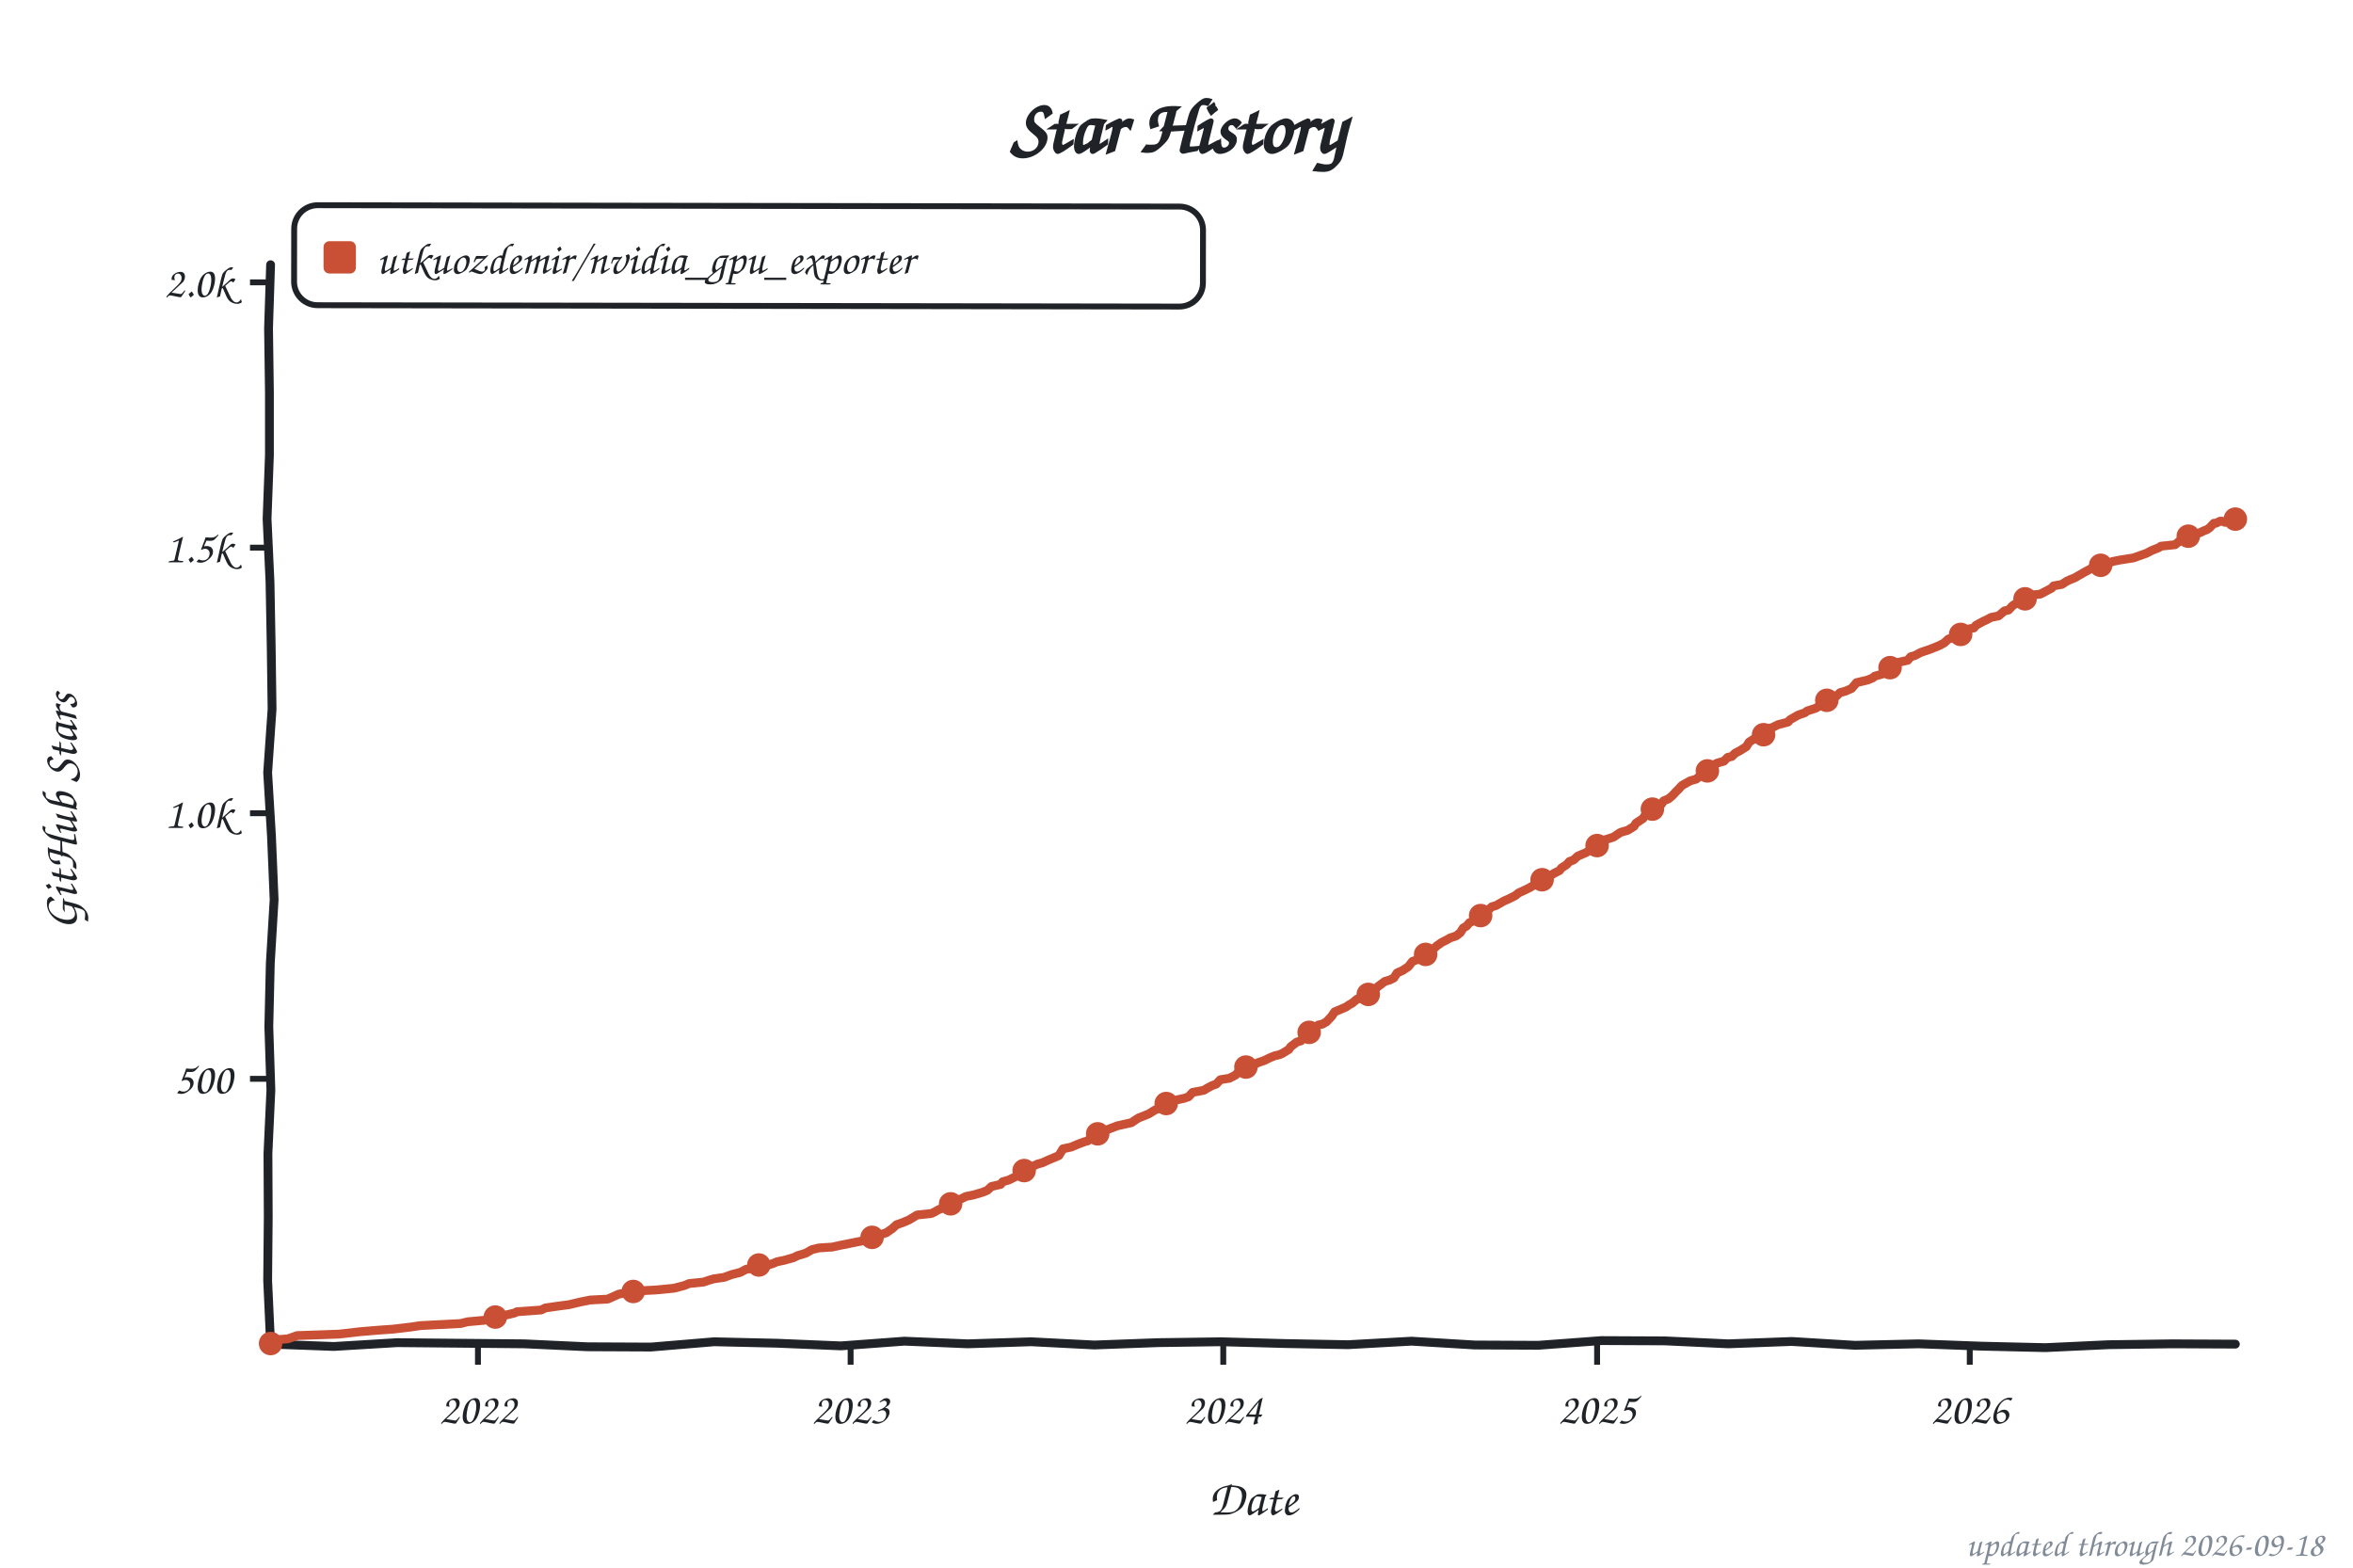
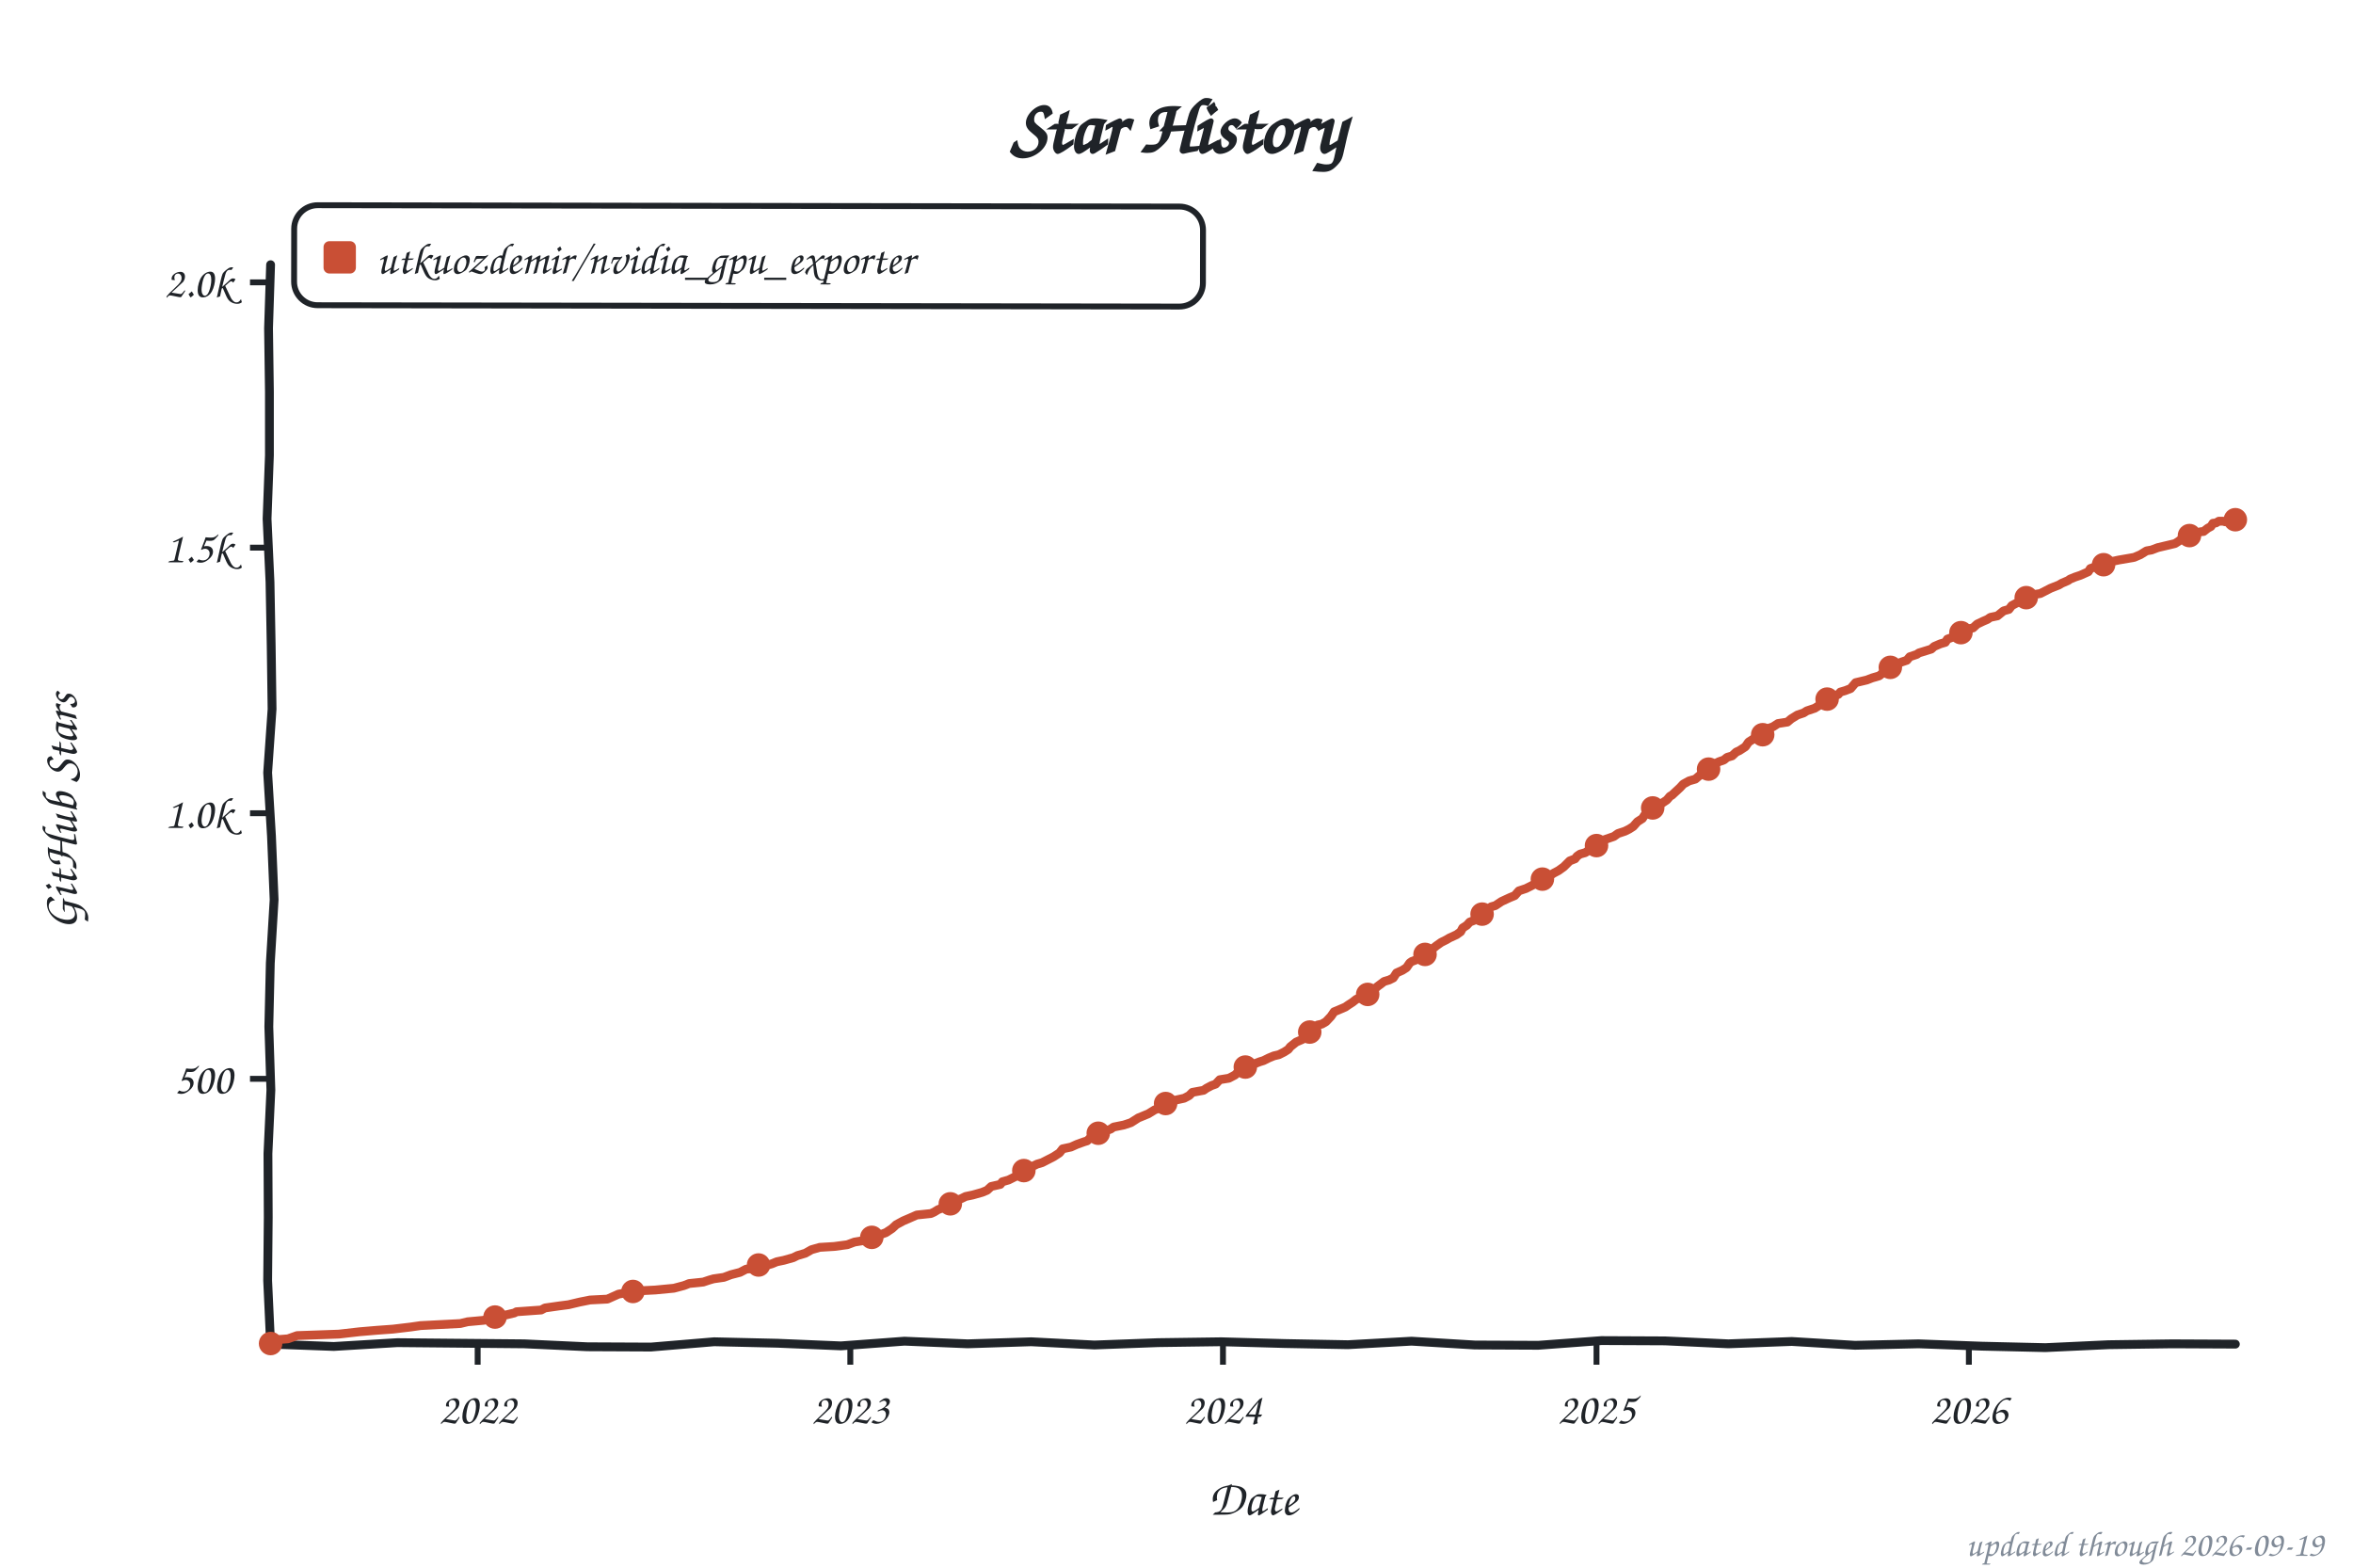
<svg xmlns="http://www.w3.org/2000/svg" width="800" height="533" viewBox="0 0 800 533" role="img" aria-label="Star history of utkuozdemir/nvidia_gpu_exporter">
  <style>text{font-family:"Comic Sans MS","Chalkboard SE","Comic Neue","Marker Felt",cursive}</style>
  <text x="400" y="52" font-size="26" font-weight="bold" text-anchor="middle" fill="#1f2328">Star History</text>
  <rect x="100" y="70" width="309" height="34" rx="8" fill="none" stroke="#1f2328" stroke-width="2" transform="rotate(0.09 254 87)" />
  <rect x="110" y="82" width="11" height="11" rx="2" fill="#c94f35" />
  <text x="128" y="93" font-size="15" fill="#1f2328" textLength="270" lengthAdjust="spacingAndGlyphs">utkuozdemir/nvidia_gpu_exporter</text>
  <line x1="85" y1="366.8" x2="92" y2="366.8" stroke="#1f2328" stroke-width="2" />
  <text x="79" y="371.8" font-size="15" text-anchor="end" fill="#1f2328">500</text>
  <line x1="85" y1="276.5" x2="92" y2="276.5" stroke="#1f2328" stroke-width="2" />
  <text x="79" y="281.5" font-size="15" text-anchor="end" fill="#1f2328">1.0k</text>
  <line x1="85" y1="186.2" x2="92" y2="186.2" stroke="#1f2328" stroke-width="2" />
  <text x="79" y="191.2" font-size="15" text-anchor="end" fill="#1f2328">1.5k</text>
  <line x1="85" y1="96.0" x2="92" y2="96.0" stroke="#1f2328" stroke-width="2" />
  <text x="79" y="101.0" font-size="15" text-anchor="end" fill="#1f2328">2.0k</text>
-   <line x1="162.5" y1="457" x2="162.5" y2="464" stroke="#1f2328" stroke-width="2" />
-   <text x="162.5" y="484" font-size="15" text-anchor="middle" fill="#1f2328">2022</text>
-   <line x1="289.2" y1="457" x2="289.2" y2="464" stroke="#1f2328" stroke-width="2" />
-   <text x="289.2" y="484" font-size="15" text-anchor="middle" fill="#1f2328">2023</text>
-   <line x1="415.9" y1="457" x2="415.9" y2="464" stroke="#1f2328" stroke-width="2" />
-   <text x="415.9" y="484" font-size="15" text-anchor="middle" fill="#1f2328">2024</text>
-   <line x1="543.0" y1="457" x2="543.0" y2="464" stroke="#1f2328" stroke-width="2" />
-   <text x="543.0" y="484" font-size="15" text-anchor="middle" fill="#1f2328">2025</text>
-   <line x1="669.7" y1="457" x2="669.7" y2="464" stroke="#1f2328" stroke-width="2" />
-   <text x="669.7" y="484" font-size="15" text-anchor="middle" fill="#1f2328">2026</text>
+   <line x1="162.4" y1="457" x2="162.4" y2="464" stroke="#1f2328" stroke-width="2" />
+   <text x="162.4" y="484" font-size="15" text-anchor="middle" fill="#1f2328">2022</text>
+   <line x1="289.1" y1="457" x2="289.1" y2="464" stroke="#1f2328" stroke-width="2" />
+   <text x="289.1" y="484" font-size="15" text-anchor="middle" fill="#1f2328">2023</text>
+   <line x1="415.8" y1="457" x2="415.8" y2="464" stroke="#1f2328" stroke-width="2" />
+   <text x="415.8" y="484" font-size="15" text-anchor="middle" fill="#1f2328">2024</text>
+   <line x1="542.8" y1="457" x2="542.8" y2="464" stroke="#1f2328" stroke-width="2" />
+   <text x="542.8" y="484" font-size="15" text-anchor="middle" fill="#1f2328">2025</text>
+   <line x1="669.4" y1="457" x2="669.4" y2="464" stroke="#1f2328" stroke-width="2" />
+   <text x="669.4" y="484" font-size="15" text-anchor="middle" fill="#1f2328">2026</text>
  <text x="426" y="515" font-size="17" text-anchor="middle" fill="#1f2328">Date</text>
  <text x="26" y="276" font-size="17" text-anchor="middle" fill="#1f2328" transform="rotate(-90 26 276)">GitHub Stars</text>
  <path d="M 92.0,90.0 L 91.3,111.6 L 91.6,133.2 L 91.6,154.8 L 90.8,176.4 L 91.8,197.9 L 92.2,219.5 L 92.5,241.1 L 91.0,262.7 L 92.3,284.3 L 93.2,305.9 L 91.9,327.5 L 91.4,349.1 L 92.1,370.6 L 91.1,392.2 L 91.2,413.8 L 91.0,435.4 L 92.0,457.0 L 113.5,457.8 L 135.1,456.5 L 156.6,456.7 L 178.2,456.9 L 199.7,457.9 L 221.3,458.0 L 242.8,456.2 L 264.4,456.7 L 285.9,457.6 L 307.5,456.0 L 329.0,456.9 L 350.6,456.2 L 372.1,457.3 L 393.7,456.5 L 415.2,456.2 L 436.8,456.8 L 458.3,457.2 L 479.9,456.0 L 501.4,457.3 L 523.0,457.4 L 544.5,455.8 L 566.1,455.9 L 587.6,456.9 L 609.2,456.1 L 630.7,457.4 L 652.3,456.9 L 673.8,457.7 L 695.4,458.2 L 716.9,457.2 L 738.5,456.9 L 760.0,457.0" fill="none" stroke="#1f2328" stroke-width="3" stroke-linecap="round" stroke-linejoin="round" />
-   <path d="M 92.0,456.8 L 92.7,455.6 L 97.9,455.2 L 101.0,454.1 L 115.3,453.6 L 122.2,452.8 L 128.1,452.3 L 133.7,451.9 L 139.6,451.2 L 143.0,450.7 L 156.6,450.0 L 159.0,449.4 L 164.6,448.9 L 168.4,447.8 L 171.2,447.3 L 175.0,446.4 L 175.7,446.0 L 184.0,445.4 L 185.4,444.7 L 190.3,444.0 L 193.4,443.6 L 197.2,442.7 L 200.7,442.0 L 206.6,441.7 L 210.4,440.0 L 213.2,439.5 L 217.0,438.9 L 222.9,438.6 L 229.1,438.0 L 232.6,437.1 L 234.3,436.4 L 239.2,435.9 L 241.3,435.2 L 242.7,434.8 L 246.2,434.3 L 248.6,433.4 L 251.7,432.6 L 253.8,431.5 L 257.3,431.2 L 262.5,429.7 L 264.2,429.0 L 266.6,428.5 L 269.8,427.6 L 271.2,426.9 L 273.9,426.1 L 276.0,424.9 L 278.4,424.3 L 283.0,424.0 L 285.7,423.4 L 290.2,422.5 L 293.7,421.8 L 295.8,420.9 L 297.9,420.4 L 299.3,419.8 L 301.4,419.1 L 303.4,417.7 L 304.8,416.4 L 306.6,415.8 L 309.0,414.8 L 311.8,413.1 L 316.6,412.6 L 317.7,412.1 L 319.1,411.3 L 321.5,410.3 L 323.2,409.3 L 325.0,408.3 L 327.0,407.5 L 328.4,406.8 L 330.9,406.3 L 334.0,405.4 L 335.7,404.7 L 337.1,403.4 L 340.2,402.7 L 340.9,401.8 L 343.0,401.2 L 345.8,399.8 L 346.5,398.7 L 348.9,397.8 L 349.6,397.3 L 352.7,395.8 L 354.5,395.3 L 356.2,394.5 L 360.0,392.9 L 361.4,390.6 L 364.2,390.0 L 366.3,389.1 L 368.7,388.2 L 369.8,387.9 L 371.1,386.6 L 372.9,385.9 L 373.6,385.3 L 375.7,384.6 L 376.4,384.1 L 378.8,383.2 L 379.8,382.8 L 384.7,381.7 L 385.7,381.0 L 387.1,380.1 L 388.9,379.4 L 390.6,378.7 L 392.7,377.4 L 394.8,376.5 L 395.4,375.8 L 396.8,374.7 L 402.7,373.4 L 404.1,372.9 L 405.5,371.4 L 409.3,370.7 L 410.4,370.0 L 412.1,369.1 L 413.5,368.6 L 414.9,367.1 L 418.0,366.6 L 420.1,365.5 L 421.1,364.4 L 423.2,363.5 L 426.0,362.2 L 427.7,361.3 L 429.8,360.6 L 431.6,359.7 L 433.3,359.0 L 435.0,358.6 L 436.1,358.1 L 438.2,356.8 L 438.8,355.9 L 440.9,354.3 L 442.3,353.9 L 443.7,351.8 L 445.1,351.0 L 446.5,350.1 L 448.2,348.5 L 449.6,348.2 L 451.0,347.4 L 452.7,345.6 L 453.8,344.0 L 454.8,343.6 L 457.6,342.4 L 458.6,341.7 L 459.7,341.1 L 461.4,339.7 L 463.5,339.3 L 465.6,337.7 L 467.3,336.6 L 468.4,335.5 L 470.8,333.7 L 472.5,333.2 L 473.9,332.5 L 475.0,330.8 L 477.0,329.9 L 477.7,329.4 L 478.8,328.7 L 480.2,326.9 L 482.6,326.0 L 484.0,325.6 L 485.4,323.6 L 487.5,322.5 L 488.5,321.6 L 490.2,320.4 L 492.0,319.5 L 493.0,318.9 L 495.1,318.2 L 496.5,317.1 L 497.5,315.5 L 498.6,314.9 L 499.6,313.7 L 501.7,312.8 L 504.1,310.8 L 505.2,309.9 L 505.9,309.5 L 507.2,308.3 L 508.6,307.9 L 511.4,306.3 L 512.8,305.7 L 515.2,304.5 L 516.3,303.6 L 518.7,302.5 L 520.1,301.8 L 522.2,300.5 L 523.9,299.6 L 524.6,298.9 L 526.7,298.0 L 528.4,296.9 L 530.2,296.0 L 530.9,295.1 L 532.6,294.0 L 533.6,292.9 L 535.0,292.4 L 536.4,291.1 L 537.1,290.8 L 539.2,289.9 L 540.6,289.0 L 542.3,288.2 L 543.4,287.1 L 544.7,286.6 L 545.8,285.5 L 548.6,284.6 L 549.9,283.7 L 551.0,283.0 L 553.4,282.3 L 555.5,281.0 L 556.2,279.9 L 558.6,278.3 L 559.3,277.2 L 560.4,276.0 L 561.8,275.1 L 562.8,274.2 L 564.9,273.4 L 565.6,272.3 L 567.3,271.6 L 568.7,270.4 L 569.7,269.3 L 570.8,268.2 L 571.8,267.1 L 574.6,265.5 L 576.7,264.9 L 578.1,263.7 L 579.5,263.0 L 580.5,262.1 L 581.9,261.2 L 583.3,259.7 L 584.0,259.4 L 586.1,258.8 L 587.4,257.5 L 588.8,257.2 L 589.9,256.1 L 591.6,255.2 L 593.7,253.9 L 594.7,252.3 L 596.1,251.4 L 597.5,250.7 L 600.6,249.6 L 601.7,247.6 L 602.7,247.3 L 604.5,246.4 L 607.9,245.5 L 608.6,244.7 L 611.4,243.1 L 613.5,242.4 L 614.5,241.7 L 617.3,240.8 L 618.3,240.2 L 619.7,239.3 L 620.4,238.4 L 621.8,237.5 L 624.2,236.8 L 625.6,235.5 L 627.4,235.0 L 629.5,234.1 L 631.2,232.1 L 632.9,231.7 L 635.0,231.2 L 636.7,230.5 L 637.4,229.9 L 639.9,229.2 L 640.9,228.7 L 642.3,227.6 L 644.7,226.0 L 645.4,225.2 L 648.6,224.5 L 649.6,223.3 L 651.0,222.9 L 653.1,221.8 L 655.8,220.9 L 657.6,220.2 L 659.3,219.5 L 661.0,218.6 L 662.4,217.3 L 664.5,216.6 L 666.6,215.7 L 667.6,214.2 L 671.1,213.5 L 671.8,212.6 L 674.2,211.3 L 675.3,210.8 L 677.0,209.9 L 679.5,209.4 L 681.5,207.7 L 682.9,207.4 L 684.3,205.9 L 685.4,205.2 L 687.1,204.5 L 688.5,203.6 L 690.9,202.3 L 693.7,202.0 L 697.5,200.0 L 698.2,199.2 L 701.0,198.7 L 702.7,197.6 L 703.8,197.1 L 705.5,196.4 L 706.5,195.8 L 708.6,194.6 L 711.0,193.3 L 713.1,192.9 L 715.9,191.8 L 718.3,190.9 L 720.8,190.4 L 725.3,189.7 L 727.0,189.1 L 729.8,188.1 L 731.5,187.2 L 734.0,186.2 L 734.7,185.7 L 739.5,185.2 L 740.6,184.3 L 741.9,183.2 L 744.0,182.3 L 747.2,181.4 L 748.2,181.0 L 749.2,180.5 L 750.3,180.1 L 751.3,179.4 L 752.7,177.9 L 753.4,177.9 L 754.8,177.2 L 755.5,177.2 L 756.5,177.6 L 757.6,177.2 L 759.0,177.0 L 760.0,176.5" fill="none" stroke="#c94f35" stroke-width="3" stroke-linecap="round" stroke-linejoin="round" />
+   <path d="M 92.0,456.8 L 92.7,455.6 L 97.9,455.2 L 101.0,454.1 L 115.2,453.6 L 122.2,452.8 L 128.1,452.3 L 133.6,451.9 L 139.5,451.2 L 143.0,450.7 L 156.5,450.0 L 159.0,449.4 L 164.5,448.9 L 168.3,447.8 L 171.1,447.3 L 174.9,446.4 L 175.6,446.0 L 184.0,445.4 L 185.3,444.7 L 190.2,444.0 L 193.3,443.6 L 197.1,442.7 L 200.6,442.0 L 206.5,441.7 L 210.3,440.0 L 213.1,439.5 L 216.9,438.9 L 222.8,438.6 L 229.1,438.0 L 232.5,437.1 L 234.3,436.4 L 239.1,435.9 L 241.2,435.2 L 242.6,434.8 L 246.1,434.3 L 248.5,433.4 L 251.6,432.6 L 253.7,431.5 L 257.2,431.2 L 262.4,429.7 L 264.1,429.0 L 266.5,428.5 L 269.7,427.6 L 271.1,426.9 L 273.8,426.1 L 275.9,424.9 L 278.7,424.1 L 283.6,423.8 L 288.1,423.2 L 290.5,422.3 L 293.6,421.8 L 295.7,420.9 L 297.8,420.4 L 299.2,419.8 L 301.2,419.1 L 303.3,417.7 L 304.7,416.4 L 307.1,415.1 L 309.2,414.2 L 311.7,413.1 L 316.5,412.6 L 317.6,412.1 L 318.9,411.3 L 321.4,410.3 L 323.1,409.3 L 324.8,408.3 L 326.9,407.5 L 328.3,406.8 L 330.7,406.3 L 333.9,405.4 L 335.6,404.7 L 337.0,403.4 L 340.1,402.7 L 340.8,401.8 L 342.9,401.2 L 345.7,399.8 L 346.4,398.7 L 348.8,397.8 L 349.5,397.3 L 352.6,395.8 L 354.3,395.3 L 358.2,393.3 L 360.2,392.0 L 361.3,390.6 L 364.1,390.0 L 366.1,389.1 L 368.6,388.2 L 369.6,387.9 L 371.0,386.6 L 372.7,385.9 L 373.4,385.3 L 375.5,384.6 L 377.6,383.9 L 378.6,383.2 L 382.1,382.5 L 384.5,381.7 L 385.6,381.0 L 387.0,380.1 L 388.7,379.4 L 390.4,378.7 L 392.5,377.4 L 394.6,376.5 L 395.3,375.8 L 396.7,374.7 L 402.6,373.4 L 404.3,372.5 L 405.4,371.4 L 409.2,370.7 L 410.2,370.0 L 411.9,369.1 L 413.3,368.6 L 414.7,367.1 L 417.8,366.6 L 419.9,365.5 L 421.0,364.4 L 423.7,362.4 L 426.5,361.7 L 428.3,361.0 L 429.6,360.6 L 431.4,359.7 L 433.1,359.0 L 434.8,358.6 L 436.6,357.7 L 438.0,356.8 L 438.7,355.9 L 440.7,354.3 L 442.8,353.4 L 443.9,351.6 L 446.0,350.5 L 446.6,349.6 L 448.0,348.5 L 449.4,348.2 L 450.8,347.4 L 452.5,345.6 L 453.6,344.0 L 454.6,343.6 L 457.4,342.4 L 458.4,341.7 L 459.8,340.8 L 461.2,339.7 L 464.3,338.8 L 465.4,337.7 L 467.1,336.6 L 468.2,335.5 L 470.6,333.7 L 472.3,333.2 L 473.7,332.5 L 474.8,330.8 L 476.8,329.9 L 478.2,329.0 L 479.3,327.4 L 480.0,326.9 L 482.4,326.0 L 484.1,324.9 L 485.5,323.2 L 487.2,322.5 L 488.3,321.6 L 490.0,320.4 L 491.8,319.5 L 492.8,318.9 L 495.2,317.8 L 496.6,316.8 L 497.3,315.5 L 498.7,314.6 L 499.7,313.5 L 501.5,312.8 L 503.9,310.8 L 504.9,309.9 L 505.6,309.5 L 507.0,308.3 L 508.4,307.9 L 510.5,306.5 L 513.3,305.2 L 515.0,304.5 L 516.4,302.9 L 518.8,302.1 L 520.6,301.2 L 521.9,300.5 L 523.7,299.6 L 524.4,298.9 L 526.5,298.0 L 528.2,296.9 L 529.9,296.0 L 531.7,294.7 L 533.1,293.3 L 533.7,292.7 L 535.5,292.0 L 536.2,291.1 L 537.2,290.4 L 539.0,289.9 L 540.3,289.0 L 542.1,288.2 L 543.1,287.1 L 544.5,286.6 L 545.5,285.5 L 548.7,284.4 L 550.1,283.4 L 552.5,282.6 L 553.9,281.9 L 555.3,281.0 L 556.7,279.4 L 558.4,278.3 L 559.1,277.2 L 560.1,276.0 L 561.5,275.1 L 562.5,274.2 L 564.6,273.4 L 566.7,272.0 L 567.8,270.7 L 568.4,270.4 L 569.8,269.1 L 571.2,267.8 L 572.3,266.6 L 574.3,265.5 L 576.4,264.9 L 577.8,263.7 L 579.9,262.6 L 580.9,261.5 L 582.0,260.8 L 583.0,259.7 L 584.4,259.0 L 586.1,258.4 L 587.2,257.5 L 588.9,257.0 L 590.3,255.7 L 591.4,255.2 L 593.4,253.9 L 594.5,252.3 L 595.9,251.4 L 598.6,250.0 L 600.4,249.6 L 601.4,247.6 L 602.8,247.1 L 604.5,246.0 L 607.7,245.5 L 609.0,244.4 L 611.1,243.1 L 613.2,242.4 L 614.3,241.7 L 617.0,240.8 L 618.4,239.9 L 619.5,239.3 L 620.5,238.2 L 621.5,237.5 L 625.0,236.1 L 625.7,235.3 L 627.4,234.8 L 629.2,234.1 L 630.9,232.1 L 632.6,231.7 L 634.7,231.2 L 636.5,230.5 L 638.9,229.8 L 639.9,229.0 L 641.7,227.8 L 642.4,227.0 L 644.4,226.0 L 646.5,225.1 L 648.3,224.5 L 649.3,223.3 L 651.7,222.5 L 652.4,222.0 L 656.6,220.7 L 657.6,219.8 L 659.7,218.9 L 661.4,218.4 L 662.1,217.3 L 664.6,216.4 L 666.7,215.1 L 668.0,214.0 L 670.8,213.5 L 672.2,212.2 L 674.3,211.2 L 675.7,210.6 L 676.7,209.9 L 679.1,209.4 L 681.2,207.7 L 683.0,207.2 L 684.0,205.9 L 685.7,205.0 L 687.1,204.1 L 688.9,203.2 L 690.6,202.3 L 693.7,201.8 L 697.2,200.0 L 700.0,198.9 L 701.0,198.3 L 703.1,197.4 L 703.8,196.9 L 705.5,196.2 L 707.3,195.6 L 710.0,194.4 L 710.7,193.3 L 713.8,192.2 L 717.0,191.7 L 718.0,190.9 L 720.4,190.4 L 725.6,189.5 L 727.7,188.6 L 729.8,187.3 L 731.5,187.0 L 733.6,186.2 L 737.4,185.3 L 739.5,184.8 L 740.6,184.1 L 742.3,182.8 L 743.7,182.3 L 747.5,181.0 L 748.2,180.8 L 749.2,180.7 L 750.6,179.6 L 751.7,179.0 L 752.4,177.9 L 753.4,177.8 L 754.4,177.2 L 755.8,177.2 L 756.5,177.4 L 757.9,176.9 L 758.6,177.0 L 760.0,176.7" fill="none" stroke="#c94f35" stroke-width="3" stroke-linecap="round" stroke-linejoin="round" />
  <circle cx="92.0" cy="456.8" r="4" fill="#c94f35" />
-   <circle cx="168.4" cy="447.8" r="4" fill="#c94f35" />
-   <circle cx="215.3" cy="439.1" r="4" fill="#c94f35" />
-   <circle cx="258.0" cy="430.1" r="4" fill="#c94f35" />
-   <circle cx="296.5" cy="420.7" r="4" fill="#c94f35" />
-   <circle cx="323.2" cy="409.3" r="4" fill="#c94f35" />
-   <circle cx="348.2" cy="398.0" r="4" fill="#c94f35" />
-   <circle cx="373.2" cy="385.5" r="4" fill="#c94f35" />
-   <circle cx="396.5" cy="375.2" r="4" fill="#c94f35" />
-   <circle cx="423.6" cy="362.8" r="4" fill="#c94f35" />
-   <circle cx="445.1" cy="351.0" r="4" fill="#c94f35" />
-   <circle cx="465.2" cy="338.1" r="4" fill="#c94f35" />
-   <circle cx="484.7" cy="324.5" r="4" fill="#c94f35" />
-   <circle cx="503.4" cy="311.3" r="4" fill="#c94f35" />
-   <circle cx="524.3" cy="299.1" r="4" fill="#c94f35" />
-   <circle cx="543.0" cy="287.5" r="4" fill="#c94f35" />
-   <circle cx="561.8" cy="275.1" r="4" fill="#c94f35" />
-   <circle cx="580.5" cy="262.1" r="4" fill="#c94f35" />
-   <circle cx="599.6" cy="249.8" r="4" fill="#c94f35" />
-   <circle cx="621.1" cy="238.1" r="4" fill="#c94f35" />
-   <circle cx="642.6" cy="227.0" r="4" fill="#c94f35" />
-   <circle cx="666.6" cy="215.7" r="4" fill="#c94f35" />
-   <circle cx="688.5" cy="203.6" r="4" fill="#c94f35" />
-   <circle cx="714.2" cy="192.2" r="4" fill="#c94f35" />
-   <circle cx="744.0" cy="182.3" r="4" fill="#c94f35" />
-   <circle cx="760.0" cy="176.5" r="4" fill="#c94f35" />
-   <text x="790" y="529" font-size="12" text-anchor="end" fill="#818b98">updated through 2026-09-18</text>
+   <circle cx="168.3" cy="447.8" r="4" fill="#c94f35" />
+   <circle cx="215.2" cy="439.1" r="4" fill="#c94f35" />
+   <circle cx="257.9" cy="430.1" r="4" fill="#c94f35" />
+   <circle cx="296.4" cy="420.7" r="4" fill="#c94f35" />
+   <circle cx="323.1" cy="409.3" r="4" fill="#c94f35" />
+   <circle cx="348.1" cy="398.0" r="4" fill="#c94f35" />
+   <circle cx="373.4" cy="385.3" r="4" fill="#c94f35" />
+   <circle cx="396.3" cy="375.2" r="4" fill="#c94f35" />
+   <circle cx="423.4" cy="362.8" r="4" fill="#c94f35" />
+   <circle cx="445.3" cy="350.9" r="4" fill="#c94f35" />
+   <circle cx="465.0" cy="338.1" r="4" fill="#c94f35" />
+   <circle cx="484.5" cy="324.5" r="4" fill="#c94f35" />
+   <circle cx="503.9" cy="310.8" r="4" fill="#c94f35" />
+   <circle cx="524.4" cy="298.9" r="4" fill="#c94f35" />
+   <circle cx="542.8" cy="287.5" r="4" fill="#c94f35" />
+   <circle cx="561.9" cy="274.7" r="4" fill="#c94f35" />
+   <circle cx="580.9" cy="261.5" r="4" fill="#c94f35" />
+   <circle cx="599.3" cy="249.8" r="4" fill="#c94f35" />
+   <circle cx="621.2" cy="237.7" r="4" fill="#c94f35" />
+   <circle cx="642.7" cy="226.9" r="4" fill="#c94f35" />
+   <circle cx="666.7" cy="215.1" r="4" fill="#c94f35" />
+   <circle cx="688.9" cy="203.2" r="4" fill="#c94f35" />
+   <circle cx="715.2" cy="192.0" r="4" fill="#c94f35" />
+   <circle cx="744.4" cy="182.1" r="4" fill="#c94f35" />
+   <circle cx="760.0" cy="176.7" r="4" fill="#c94f35" />
+   <text x="790" y="529" font-size="12" text-anchor="end" fill="#818b98">updated through 2026-09-19</text>
</svg>
